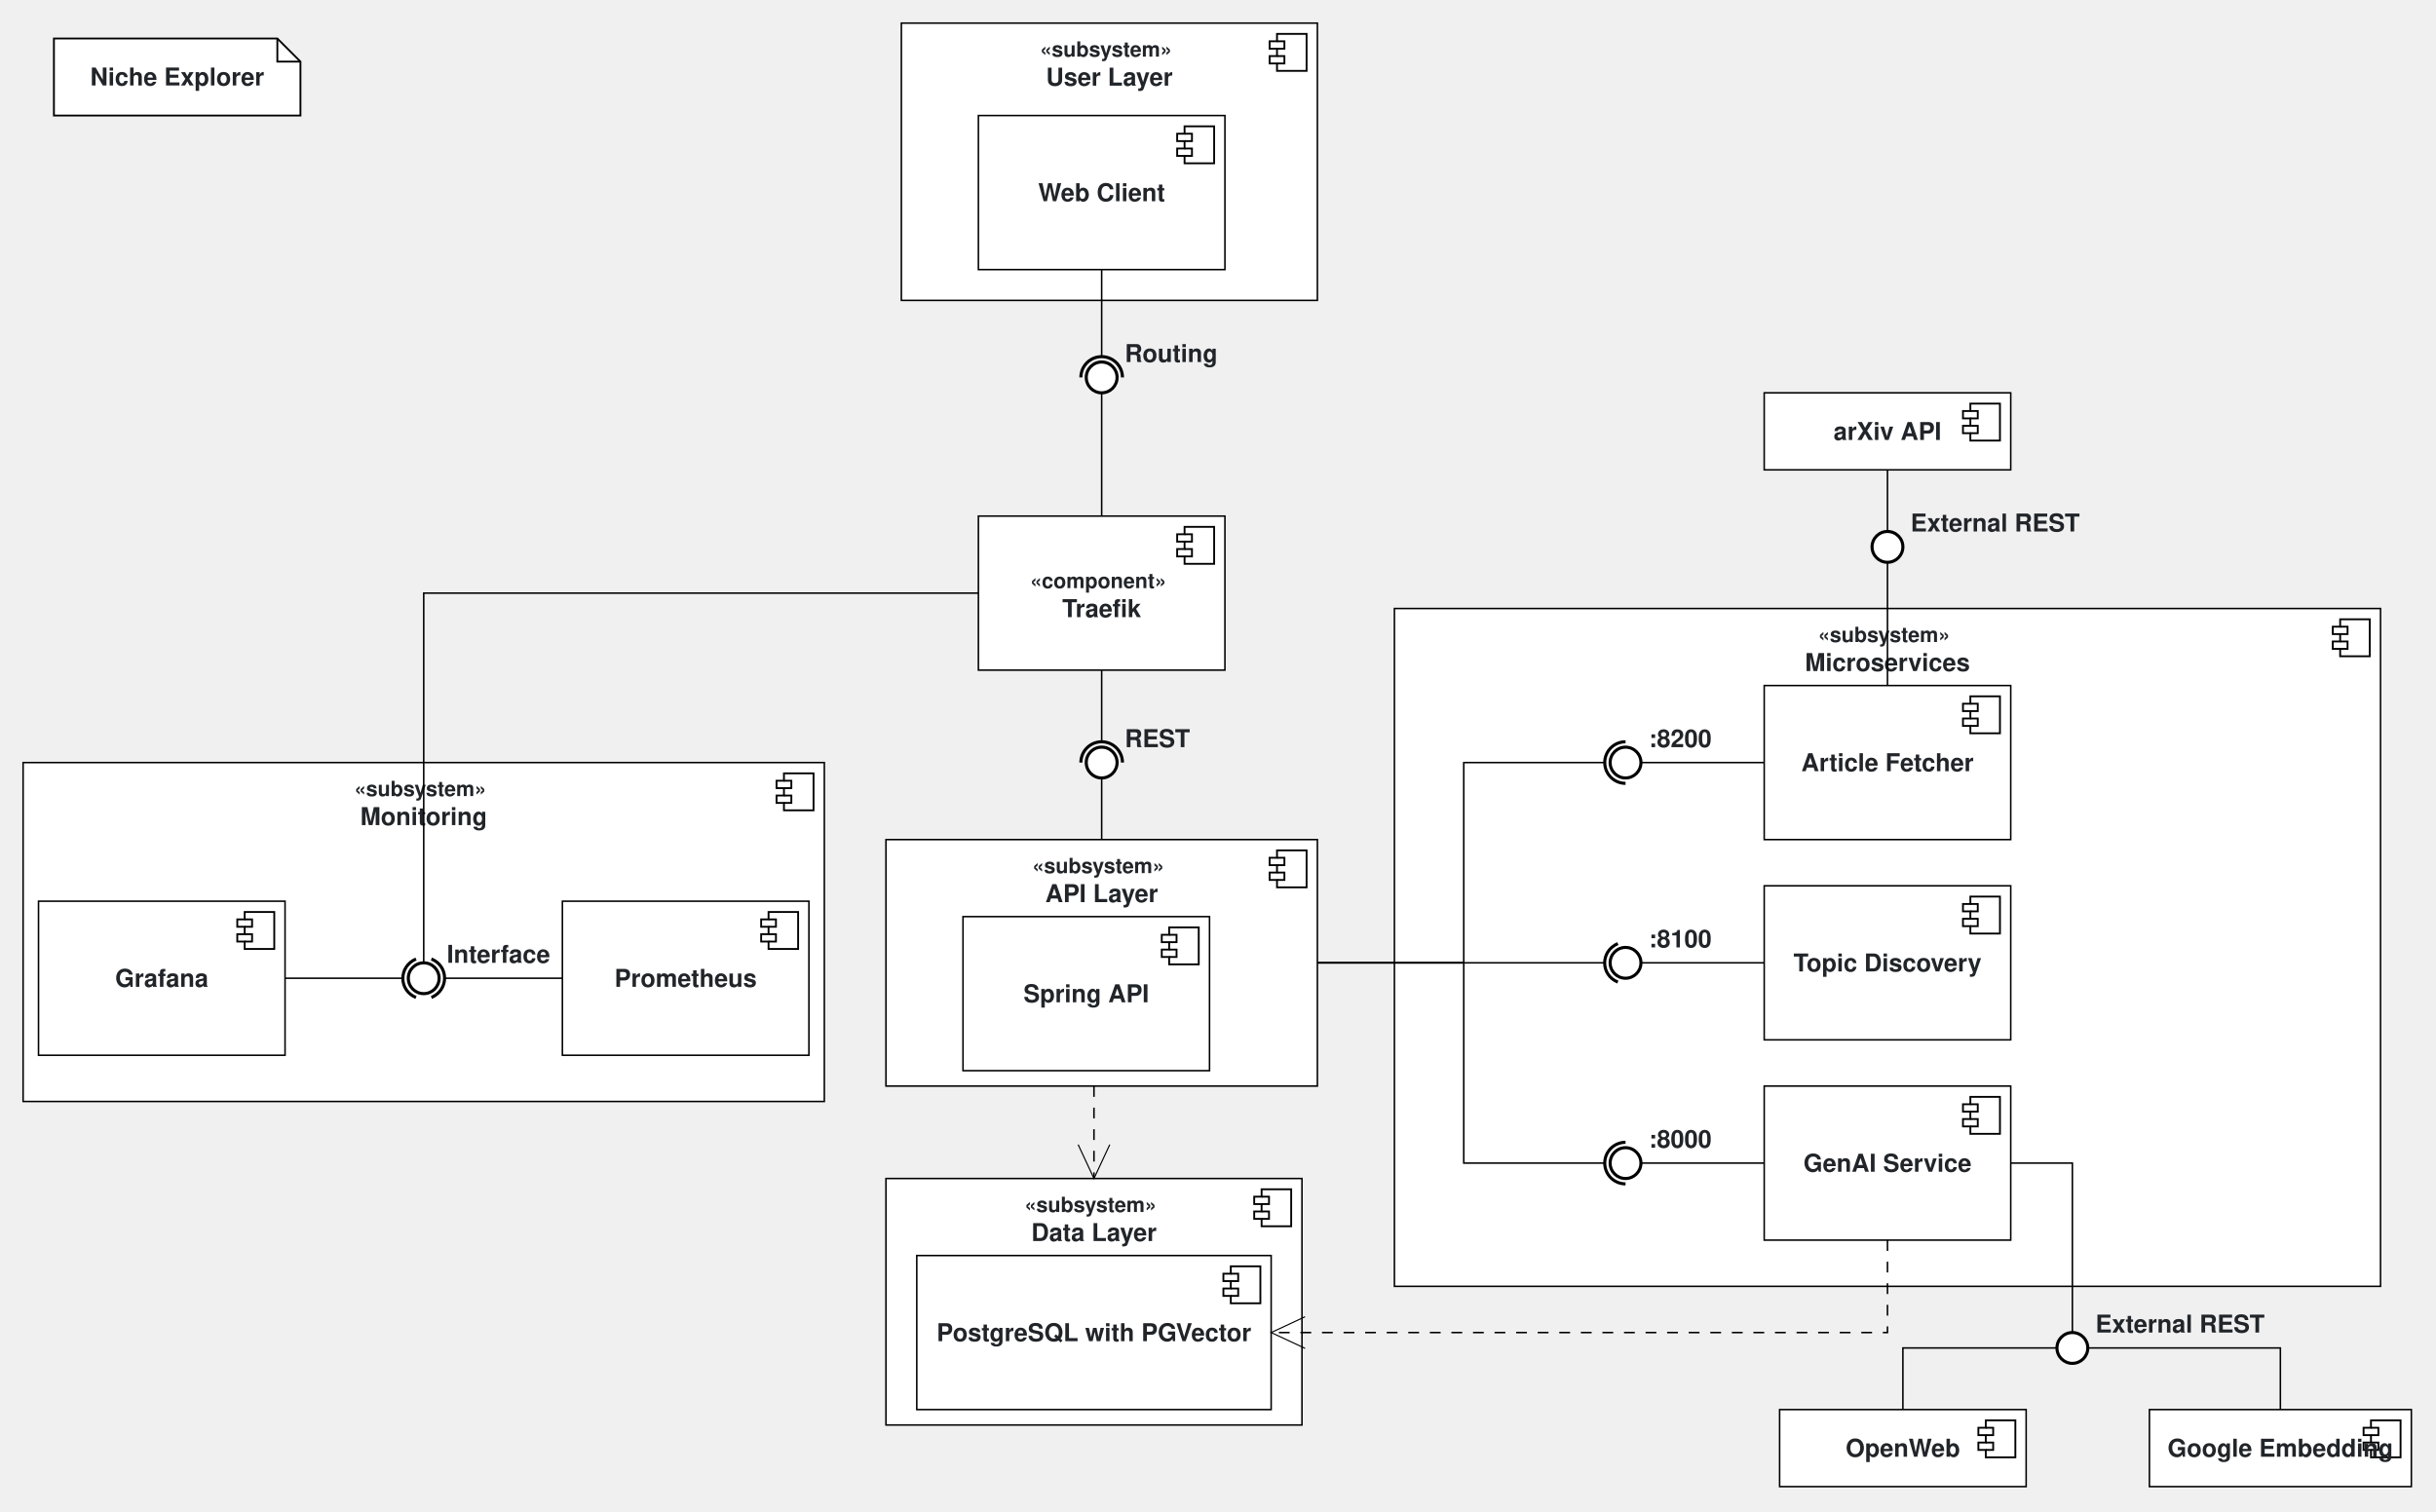
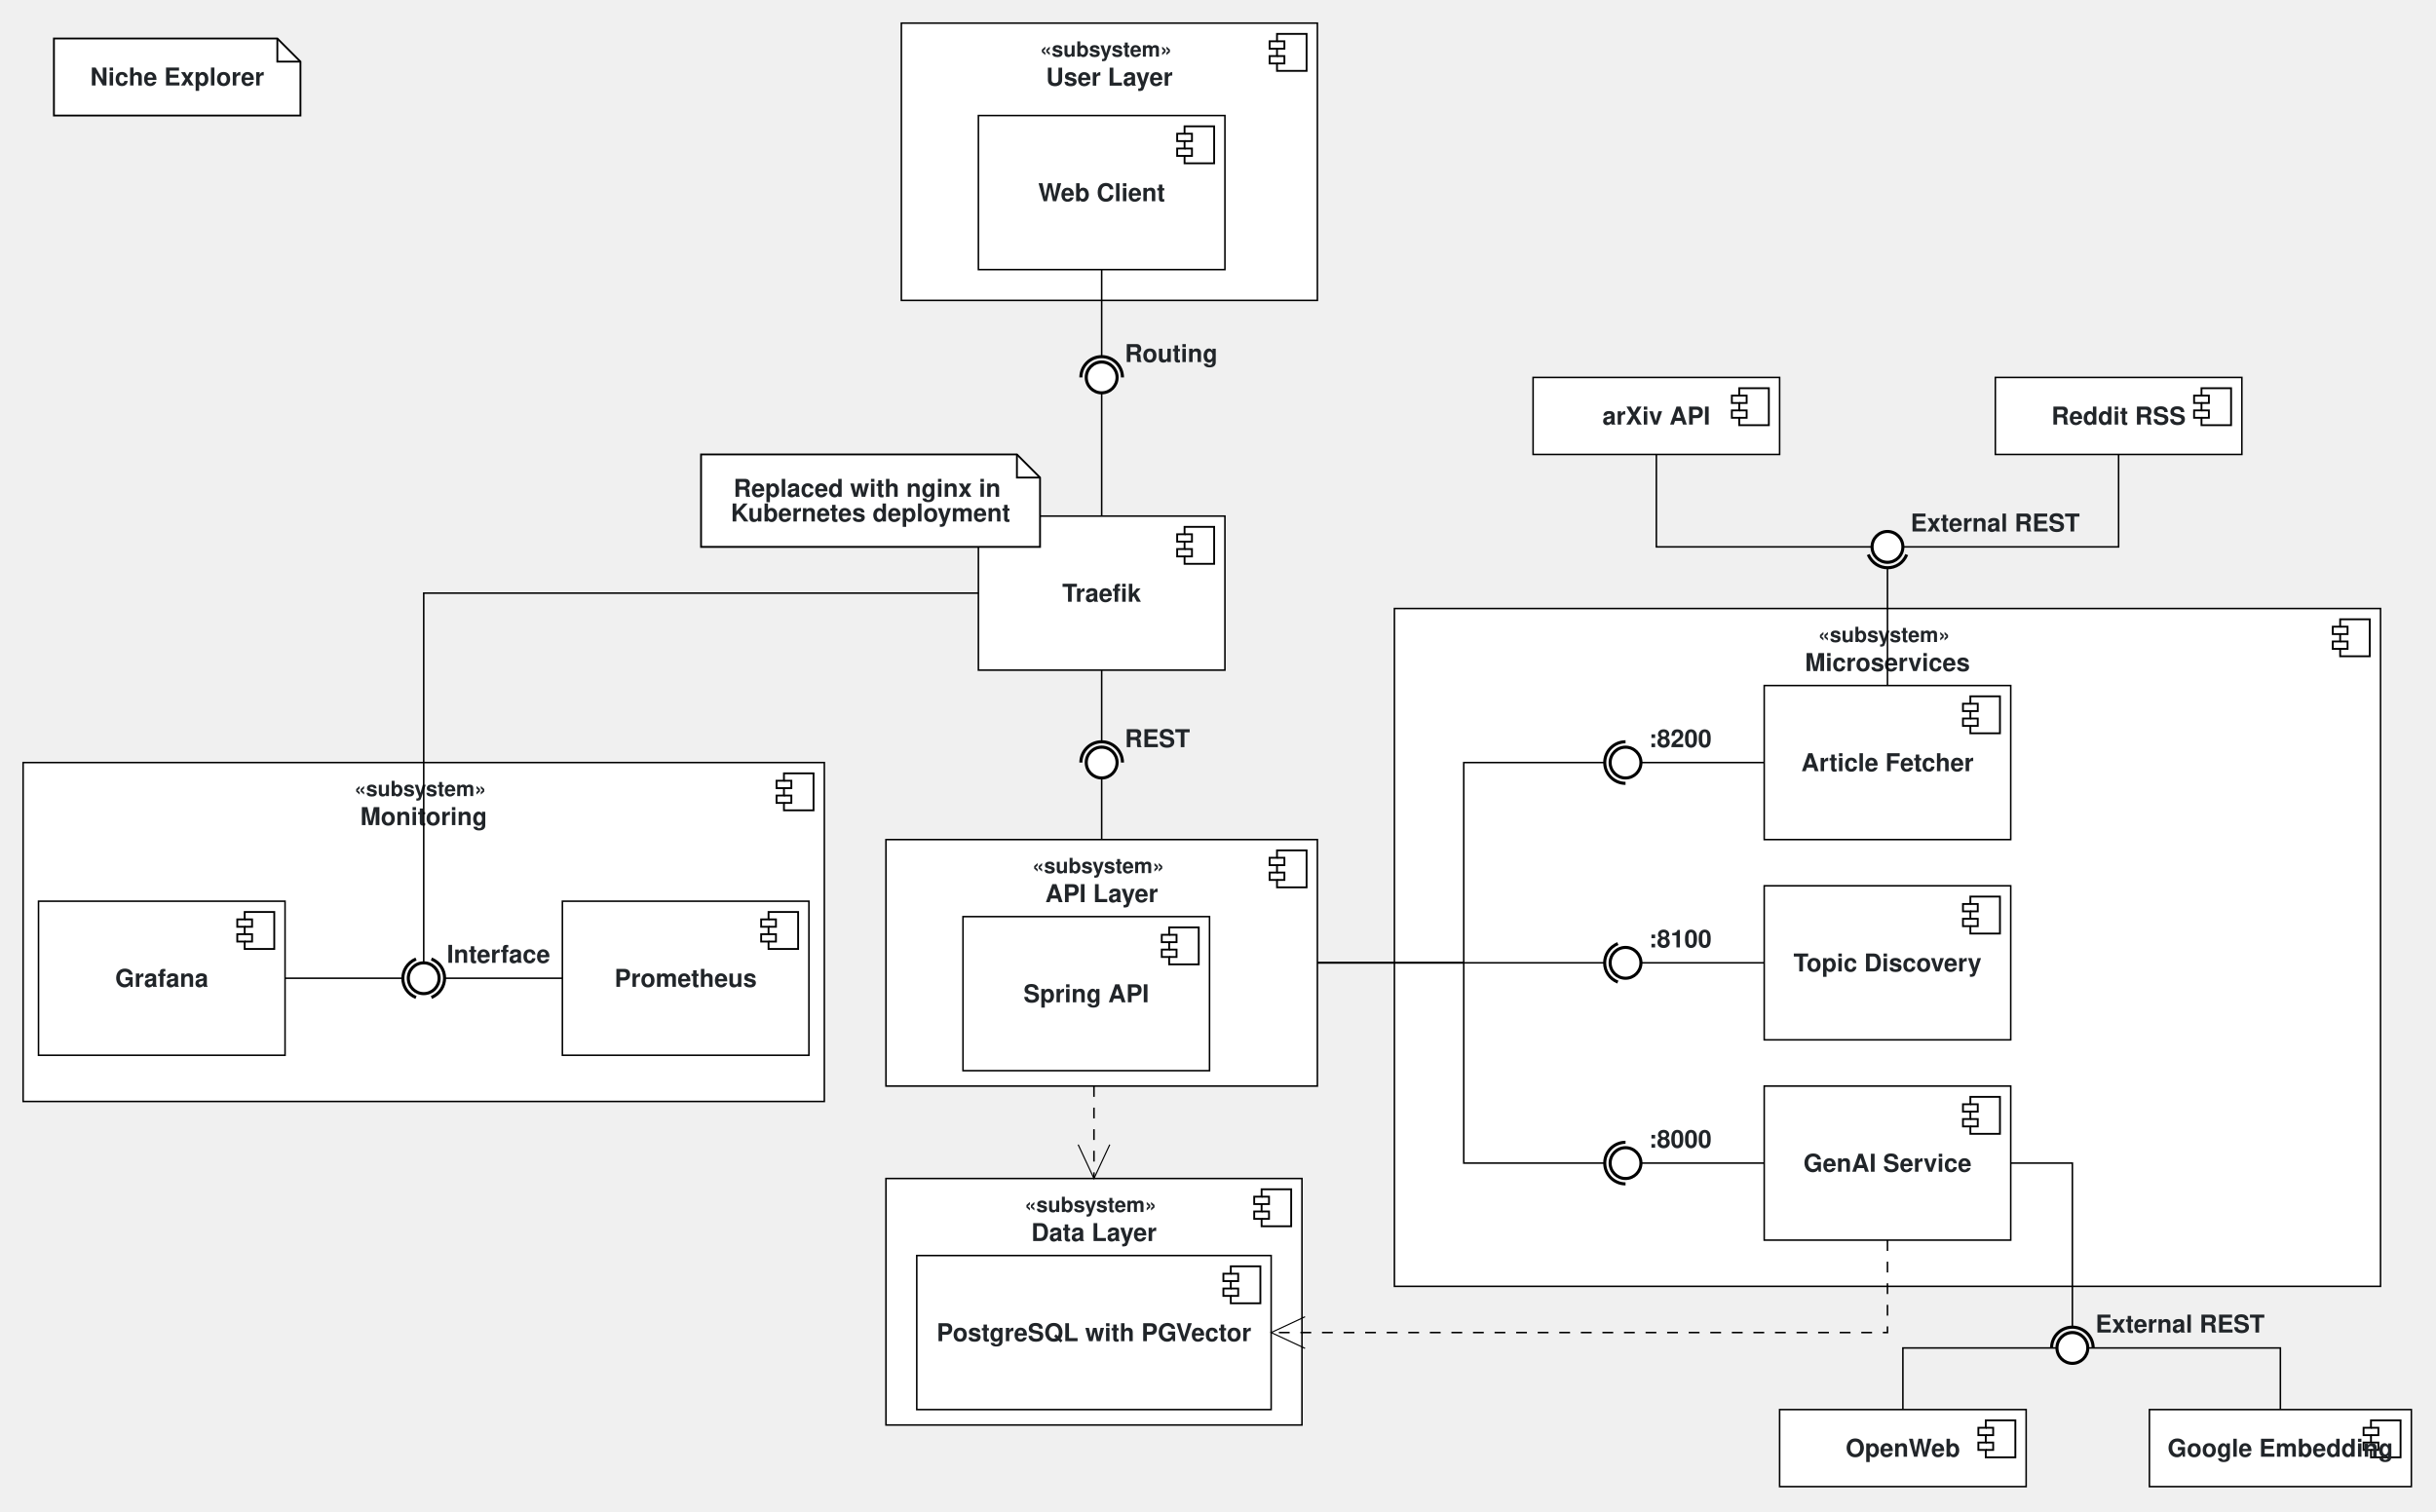
<svg xmlns="http://www.w3.org/2000/svg" width="1581" height="981" fill="#ffffff">
  <defs>
    <style>
  text {
    fill: #212529;
    font-family: Helvetica Neue, Helvetica, Arial, sans-serif;
    font-size: 16px;
  }

  marker, text {
    fill-opacity: 1;
  }

  * {
    overflow: visible;
  }
</style>
  </defs>
  <svg x="705" y="235" width="20" height="20" class="Routing" fill="#ffffff">
    <g>
      <circle cx="50%" cy="50%" r="10" stroke-width="2" stroke="black" fill="white" class="sc-iGgWBj fYmGgq" />
      <text x="25" dominant-baseline="auto" text-anchor="start" font-weight="bold" pointer-events="none">Routing</text>
    </g>
  </svg>
  <svg x="905" y="395" width="640" height="440" class="Microservices" fill="#ffffff">
    <g data-cy="uml-subsystem">
      <rect width="100%" height="100%" stroke="black" fill="white" class="sc-fqkvVR uHYUy" />
      <g transform="translate(609, 7)">
        <path d="M 4.8 0 L 24 0 L 24 24 L 4.8 24 L 4.8 19.2 L 0 19.2 L 0 14.4 L 4.8 14.4 L 4.8 9.6 L 0 9.6 L 0 4.8 L 4.8 4.8 Z" stroke-width="1.2" stroke-miterlimit="10" stroke="black" fill="white" class="sc-gEvEer fkqzOi" />
        <path d="M 4.8 4.8 L 9.6 4.8 L 9.6 9.6 L 4.8 9.6 M 4.8 14.4 L 9.6 14.4 L 9.6 19.2 L 4.8 19.2" stroke-width="1.2" stroke-miterlimit="10" stroke="black" fill="none" class="sc-gEvEer bFSwyf" />
      </g>
      <text x="50%" y="25px" dominant-baseline="middle" text-anchor="middle" font-weight="bold" pointer-events="none">
        <tspan x="50%" dy="-8" text-anchor="middle" font-size="85%">«subsystem»</tspan>
        <tspan x="50%" dy="18" text-anchor="middle">Microservices</tspan>
      </text>
    </g>
  </svg>
  <svg x="1145" y="445" width="160" height="100" class="Article Fetcher" fill="#ffffff">
    <g data-cy="uml-component">
      <rect width="100%" height="100%" stroke="black" fill="white" class="sc-fqkvVR uHYUy" />
      <g transform="translate(129, 7)">
        <path d="M 4.8 0 L 24 0 L 24 24 L 4.8 24 L 4.8 19.2 L 0 19.2 L 0 14.4 L 4.8 14.4 L 4.8 9.6 L 0 9.6 L 0 4.8 L 4.8 4.8 Z" stroke-width="1.2" stroke-miterlimit="10" stroke="black" fill="white" class="sc-gEvEer fkqzOi" />
        <path d="M 4.8 4.8 L 9.6 4.8 L 9.6 9.6 L 4.8 9.6 M 4.8 14.4 L 9.6 14.4 L 9.6 19.2 L 4.8 19.2" stroke-width="1.2" stroke-miterlimit="10" stroke="black" fill="none" class="sc-gEvEer bFSwyf" />
      </g>
      <text x="50%" y="50%" dominant-baseline="middle" text-anchor="middle" font-weight="bold" pointer-events="none">
        <tspan x="50%" dy="0" text-anchor="middle">Article Fetcher</tspan>
      </text>
    </g>
  </svg>
  <svg x="1145" y="575" width="160" height="100" class="Topic Discovery" fill="#ffffff">
    <g data-cy="uml-component">
      <rect width="100%" height="100%" stroke="black" fill="white" class="sc-fqkvVR uHYUy" />
      <g transform="translate(129, 7)">
        <path d="M 4.8 0 L 24 0 L 24 24 L 4.8 24 L 4.8 19.2 L 0 19.2 L 0 14.4 L 4.8 14.4 L 4.8 9.6 L 0 9.6 L 0 4.8 L 4.8 4.8 Z" stroke-width="1.2" stroke-miterlimit="10" stroke="black" fill="white" class="sc-gEvEer fkqzOi" />
        <path d="M 4.8 4.8 L 9.6 4.8 L 9.6 9.6 L 4.8 9.6 M 4.8 14.4 L 9.6 14.4 L 9.6 19.2 L 4.8 19.2" stroke-width="1.2" stroke-miterlimit="10" stroke="black" fill="none" class="sc-gEvEer bFSwyf" />
      </g>
      <text x="50%" y="50%" dominant-baseline="middle" text-anchor="middle" font-weight="bold" pointer-events="none">
        <tspan x="50%" dy="0" text-anchor="middle">Topic Discovery</tspan>
      </text>
    </g>
  </svg>
  <svg x="1145" y="705" width="160" height="100" class="GenAI Service" fill="#ffffff">
    <g data-cy="uml-component">
      <rect width="100%" height="100%" stroke="black" fill="white" class="sc-fqkvVR uHYUy" />
      <g transform="translate(129, 7)">
        <path d="M 4.8 0 L 24 0 L 24 24 L 4.8 24 L 4.8 19.2 L 0 19.2 L 0 14.4 L 4.8 14.4 L 4.8 9.6 L 0 9.6 L 0 4.8 L 4.8 4.8 Z" stroke-width="1.2" stroke-miterlimit="10" stroke="black" fill="white" class="sc-gEvEer fkqzOi" />
        <path d="M 4.8 4.8 L 9.6 4.8 L 9.6 9.6 L 4.8 9.6 M 4.8 14.4 L 9.6 14.4 L 9.6 19.2 L 4.8 19.2" stroke-width="1.2" stroke-miterlimit="10" stroke="black" fill="none" class="sc-gEvEer bFSwyf" />
      </g>
      <text x="50%" y="50%" dominant-baseline="middle" text-anchor="middle" font-weight="bold" pointer-events="none">
        <tspan x="50%" dy="0" text-anchor="middle">GenAI Service</tspan>
      </text>
    </g>
  </svg>
  <svg x="1045" y="615" width="20" height="20" class=":8100" fill="#ffffff">
    <g>
      <circle cx="50%" cy="50%" r="10" stroke-width="2" stroke="black" fill="white" class="sc-iGgWBj fYmGgq" />
      <text x="25" dominant-baseline="auto" text-anchor="start" font-weight="bold" pointer-events="none">:8100</text>
    </g>
  </svg>
  <svg x="1045" y="745" width="20" height="20" class=":8000" fill="#ffffff">
    <g>
      <circle cx="50%" cy="50%" r="10" stroke-width="2" stroke="black" fill="white" class="sc-iGgWBj fYmGgq" />
      <text x="25" dominant-baseline="auto" text-anchor="start" font-weight="bold" pointer-events="none">:8000</text>
    </g>
  </svg>
  <svg x="1045" y="485" width="20" height="20" class=":8200" fill="#ffffff">
    <g>
      <circle cx="50%" cy="50%" r="10" stroke-width="2" stroke="black" fill="white" class="sc-iGgWBj fYmGgq" />
      <text x="25" dominant-baseline="auto" text-anchor="start" font-weight="bold" pointer-events="none">:8200</text>
    </g>
  </svg>
  <svg x="1215" y="345" width="20" height="20" class="External REST" fill="#ffffff">
    <g>
      <circle cx="50%" cy="50%" r="10" stroke-width="2" stroke="black" fill="white" class="sc-iGgWBj fYmGgq" />
      <text x="25" dominant-baseline="auto" text-anchor="start" font-weight="bold" pointer-events="none">External REST</text>
    </g>
  </svg>
  <svg x="35" y="25" width="160" height="50" class="Niche Explorer" fill="#ffffff">
    <g>
      <path d="M 0 0 L 145 0 L 160 15 L 160 50 L 0 50 L 0 0 Z" stroke-width="1.2" stroke-miterlimit="10" stroke="black" fill="white" class="sc-gEvEer fkqzOi" />
      <path d="M 145 0 L 145 15 L 160 15" stroke-width="1.2" stroke-miterlimit="10" stroke="black" fill="none" class="sc-gEvEer bFSwyf" />
      <text x="80" y="25" text-anchor="middle" width="160" height="50" font-weight="bold" pointer-events="none">
        <tspan x="80" dy="5.5">Niche Explorer</tspan>
      </text>
    </g>
  </svg>
  <svg x="705" y="485" width="20" height="20" class="REST" fill="#ffffff">
    <g>
      <circle cx="50%" cy="50%" r="10" stroke-width="2" stroke="black" fill="white" class="sc-iGgWBj fYmGgq" />
      <text x="25" dominant-baseline="auto" text-anchor="start" font-weight="bold" pointer-events="none">REST</text>
    </g>
  </svg>
  <svg x="15" y="495" width="520" height="220" class="Monitoring" fill="#ffffff">
    <g data-cy="uml-subsystem">
      <rect width="100%" height="100%" stroke="black" fill="white" class="sc-fqkvVR uHYUy" />
      <g transform="translate(489, 7)">
        <path d="M 4.8 0 L 24 0 L 24 24 L 4.8 24 L 4.8 19.2 L 0 19.2 L 0 14.4 L 4.8 14.4 L 4.8 9.6 L 0 9.6 L 0 4.8 L 4.8 4.8 Z" stroke-width="1.2" stroke-miterlimit="10" stroke="black" fill="white" class="sc-gEvEer fkqzOi" />
        <path d="M 4.8 4.8 L 9.6 4.8 L 9.6 9.6 L 4.8 9.6 M 4.8 14.4 L 9.6 14.4 L 9.6 19.2 L 4.8 19.2" stroke-width="1.2" stroke-miterlimit="10" stroke="black" fill="none" class="sc-gEvEer bFSwyf" />
      </g>
      <text x="50%" y="25px" dominant-baseline="middle" text-anchor="middle" font-weight="bold" pointer-events="none">
        <tspan x="50%" dy="-8" text-anchor="middle" font-size="85%">«subsystem»</tspan>
        <tspan x="50%" dy="18" text-anchor="middle">Monitoring</tspan>
      </text>
    </g>
  </svg>
  <svg x="365" y="585" width="160" height="100" class="Prometheus" fill="#ffffff">
    <g data-cy="uml-component">
      <rect width="100%" height="100%" stroke="black" fill="white" class="sc-fqkvVR uHYUy" />
      <g transform="translate(129, 7)">
        <path d="M 4.8 0 L 24 0 L 24 24 L 4.8 24 L 4.8 19.2 L 0 19.2 L 0 14.4 L 4.8 14.4 L 4.8 9.6 L 0 9.6 L 0 4.8 L 4.8 4.8 Z" stroke-width="1.2" stroke-miterlimit="10" stroke="black" fill="white" class="sc-gEvEer fkqzOi" />
        <path d="M 4.8 4.8 L 9.6 4.8 L 9.6 9.6 L 4.8 9.6 M 4.8 14.4 L 9.6 14.4 L 9.6 19.2 L 4.8 19.2" stroke-width="1.2" stroke-miterlimit="10" stroke="black" fill="none" class="sc-gEvEer bFSwyf" />
      </g>
      <text x="50%" y="50%" dominant-baseline="middle" text-anchor="middle" font-weight="bold" pointer-events="none">
        <tspan x="50%" dy="0" text-anchor="middle">Prometheus</tspan>
      </text>
    </g>
  </svg>
  <svg x="25" y="585" width="160" height="100" class="Grafana" fill="#ffffff">
    <g data-cy="uml-component">
      <rect width="100%" height="100%" stroke="black" fill="white" class="sc-fqkvVR uHYUy" />
      <g transform="translate(129, 7)">
        <path d="M 4.8 0 L 24 0 L 24 24 L 4.8 24 L 4.8 19.2 L 0 19.2 L 0 14.4 L 4.8 14.4 L 4.8 9.6 L 0 9.6 L 0 4.8 L 4.8 4.8 Z" stroke-width="1.2" stroke-miterlimit="10" stroke="black" fill="white" class="sc-gEvEer fkqzOi" />
        <path d="M 4.8 4.8 L 9.6 4.8 L 9.6 9.6 L 4.8 9.6 M 4.8 14.4 L 9.6 14.4 L 9.6 19.2 L 4.8 19.2" stroke-width="1.2" stroke-miterlimit="10" stroke="black" fill="none" class="sc-gEvEer bFSwyf" />
      </g>
      <text x="50%" y="50%" dominant-baseline="middle" text-anchor="middle" font-weight="bold" pointer-events="none">
        <tspan x="50%" dy="0" text-anchor="middle">Grafana</tspan>
      </text>
    </g>
  </svg>
  <svg x="265" y="625" width="20" height="20" class="Interface" fill="#ffffff">
    <g>
      <circle cx="50%" cy="50%" r="10" stroke-width="2" stroke="black" fill="white" class="sc-iGgWBj fYmGgq" />
      <text x="25" dominant-baseline="auto" text-anchor="start" font-weight="bold" pointer-events="none">Interface</text>
    </g>
  </svg>
  <svg x="585" y="15" width="270" height="180" class="User Layer" fill="#ffffff">
    <g data-cy="uml-subsystem">
      <rect width="100%" height="100%" stroke="black" fill="white" class="sc-fqkvVR uHYUy" />
      <g transform="translate(239, 7)">
        <path d="M 4.8 0 L 24 0 L 24 24 L 4.8 24 L 4.8 19.2 L 0 19.2 L 0 14.4 L 4.8 14.4 L 4.8 9.6 L 0 9.6 L 0 4.8 L 4.8 4.8 Z" stroke-width="1.2" stroke-miterlimit="10" stroke="black" fill="white" class="sc-gEvEer fkqzOi" />
        <path d="M 4.8 4.8 L 9.6 4.8 L 9.6 9.6 L 4.8 9.6 M 4.8 14.4 L 9.6 14.4 L 9.6 19.2 L 4.8 19.2" stroke-width="1.2" stroke-miterlimit="10" stroke="black" fill="none" class="sc-gEvEer bFSwyf" />
      </g>
      <text x="50%" y="25px" dominant-baseline="middle" text-anchor="middle" font-weight="bold" pointer-events="none">
        <tspan x="50%" dy="-8" text-anchor="middle" font-size="85%">«subsystem»</tspan>
        <tspan x="50%" dy="18" text-anchor="middle">User Layer</tspan>
      </text>
    </g>
  </svg>
  <svg x="635" y="75" width="160" height="100" class="Web Client" fill="#ffffff">
    <g data-cy="uml-component">
      <rect width="100%" height="100%" stroke="black" fill="white" class="sc-fqkvVR uHYUy" />
      <g transform="translate(129, 7)">
        <path d="M 4.8 0 L 24 0 L 24 24 L 4.8 24 L 4.8 19.2 L 0 19.2 L 0 14.4 L 4.8 14.4 L 4.8 9.6 L 0 9.6 L 0 4.8 L 4.8 4.8 Z" stroke-width="1.2" stroke-miterlimit="10" stroke="black" fill="white" class="sc-gEvEer fkqzOi" />
        <path d="M 4.8 4.8 L 9.6 4.8 L 9.6 9.6 L 4.8 9.6 M 4.8 14.4 L 9.6 14.4 L 9.6 19.2 L 4.8 19.2" stroke-width="1.2" stroke-miterlimit="10" stroke="black" fill="none" class="sc-gEvEer bFSwyf" />
      </g>
      <text x="50%" y="50%" dominant-baseline="middle" text-anchor="middle" font-weight="bold" pointer-events="none">
        <tspan x="50%" dy="0" text-anchor="middle">Web Client</tspan>
      </text>
    </g>
  </svg>
  <svg x="635" y="335" width="160" height="100" class="Traefik" fill="#ffffff">
    <g data-cy="uml-component">
      <rect width="100%" height="100%" stroke="black" fill="white" class="sc-fqkvVR uHYUy" />
      <g transform="translate(129, 7)">
        <path d="M 4.8 0 L 24 0 L 24 24 L 4.8 24 L 4.8 19.2 L 0 19.2 L 0 14.4 L 4.8 14.4 L 4.8 9.6 L 0 9.6 L 0 4.8 L 4.8 4.8 Z" stroke-width="1.2" stroke-miterlimit="10" stroke="black" fill="white" class="sc-gEvEer fkqzOi" />
        <path d="M 4.8 4.8 L 9.6 4.8 L 9.6 9.6 L 4.8 9.6 M 4.8 14.4 L 9.6 14.4 L 9.6 19.2 L 4.8 19.2" stroke-width="1.2" stroke-miterlimit="10" stroke="black" fill="none" class="sc-gEvEer bFSwyf" />
      </g>
      <text x="50%" y="50%" dominant-baseline="middle" text-anchor="middle" font-weight="bold" pointer-events="none">
-         <tspan x="50%" dy="-8" text-anchor="middle" font-size="85%">«component»</tspan>
-         <tspan x="50%" dy="18" text-anchor="middle">Traefik</tspan>
+         <tspan x="50%" dy="0" text-anchor="middle">Traefik</tspan>
      </text>
    </g>
  </svg>
  <svg x="575" y="765" width="270" height="160" class="Data Layer" fill="#ffffff">
    <g data-cy="uml-subsystem">
      <rect width="100%" height="100%" stroke="black" fill="white" class="sc-fqkvVR uHYUy" />
      <g transform="translate(239, 7)">
        <path d="M 4.8 0 L 24 0 L 24 24 L 4.8 24 L 4.8 19.2 L 0 19.2 L 0 14.4 L 4.8 14.4 L 4.8 9.6 L 0 9.6 L 0 4.8 L 4.8 4.8 Z" stroke-width="1.2" stroke-miterlimit="10" stroke="black" fill="white" class="sc-gEvEer fkqzOi" />
        <path d="M 4.8 4.8 L 9.6 4.8 L 9.6 9.6 L 4.8 9.6 M 4.8 14.4 L 9.6 14.4 L 9.6 19.2 L 4.8 19.2" stroke-width="1.2" stroke-miterlimit="10" stroke="black" fill="none" class="sc-gEvEer bFSwyf" />
      </g>
      <text x="50%" y="25px" dominant-baseline="middle" text-anchor="middle" font-weight="bold" pointer-events="none">
        <tspan x="50%" dy="-8" text-anchor="middle" font-size="85%">«subsystem»</tspan>
        <tspan x="50%" dy="18" text-anchor="middle">Data Layer</tspan>
      </text>
    </g>
  </svg>
  <svg x="595" y="815" width="230" height="100" class="PostgreSQL with PGVector" fill="#ffffff">
    <g data-cy="uml-component">
      <rect width="100%" height="100%" stroke="black" fill="white" class="sc-fqkvVR uHYUy" />
      <g transform="translate(199, 7)">
        <path d="M 4.8 0 L 24 0 L 24 24 L 4.8 24 L 4.8 19.2 L 0 19.2 L 0 14.4 L 4.8 14.4 L 4.8 9.6 L 0 9.6 L 0 4.8 L 4.8 4.8 Z" stroke-width="1.2" stroke-miterlimit="10" stroke="black" fill="white" class="sc-gEvEer fkqzOi" />
        <path d="M 4.8 4.8 L 9.6 4.8 L 9.6 9.6 L 4.8 9.6 M 4.8 14.4 L 9.6 14.4 L 9.6 19.2 L 4.8 19.2" stroke-width="1.2" stroke-miterlimit="10" stroke="black" fill="none" class="sc-gEvEer bFSwyf" />
      </g>
      <text x="50%" y="50%" dominant-baseline="middle" text-anchor="middle" font-weight="bold" pointer-events="none">
        <tspan x="50%" dy="0" text-anchor="middle">PostgreSQL with PGVector</tspan>
      </text>
    </g>
  </svg>
  <svg x="575" y="545" width="280" height="160" class="API Layer" fill="#ffffff">
    <g data-cy="uml-subsystem">
      <rect width="100%" height="100%" stroke="black" fill="white" class="sc-fqkvVR uHYUy" />
      <g transform="translate(249, 7)">
        <path d="M 4.8 0 L 24 0 L 24 24 L 4.8 24 L 4.8 19.2 L 0 19.2 L 0 14.4 L 4.8 14.4 L 4.8 9.6 L 0 9.6 L 0 4.8 L 4.8 4.8 Z" stroke-width="1.2" stroke-miterlimit="10" stroke="black" fill="white" class="sc-gEvEer fkqzOi" />
        <path d="M 4.8 4.8 L 9.6 4.8 L 9.6 9.6 L 4.8 9.6 M 4.8 14.4 L 9.6 14.4 L 9.6 19.2 L 4.8 19.2" stroke-width="1.2" stroke-miterlimit="10" stroke="black" fill="none" class="sc-gEvEer bFSwyf" />
      </g>
      <text x="50%" y="25px" dominant-baseline="middle" text-anchor="middle" font-weight="bold" pointer-events="none">
        <tspan x="50%" dy="-8" text-anchor="middle" font-size="85%">«subsystem»</tspan>
        <tspan x="50%" dy="18" text-anchor="middle">API Layer</tspan>
      </text>
    </g>
  </svg>
  <svg x="625" y="595" width="160" height="100" class="Spring API" fill="#ffffff">
    <g data-cy="uml-component">
      <rect width="100%" height="100%" stroke="black" fill="white" class="sc-fqkvVR uHYUy" />
      <g transform="translate(129, 7)">
        <path d="M 4.8 0 L 24 0 L 24 24 L 4.8 24 L 4.8 19.2 L 0 19.2 L 0 14.4 L 4.8 14.4 L 4.8 9.6 L 0 9.6 L 0 4.8 L 4.8 4.8 Z" stroke-width="1.2" stroke-miterlimit="10" stroke="black" fill="white" class="sc-gEvEer fkqzOi" />
        <path d="M 4.8 4.8 L 9.6 4.8 L 9.6 9.6 L 4.8 9.6 M 4.8 14.4 L 9.6 14.4 L 9.6 19.2 L 4.8 19.2" stroke-width="1.2" stroke-miterlimit="10" stroke="black" fill="none" class="sc-gEvEer bFSwyf" />
      </g>
      <text x="50%" y="50%" dominant-baseline="middle" text-anchor="middle" font-weight="bold" pointer-events="none">
        <tspan x="50%" dy="0" text-anchor="middle">Spring API</tspan>
      </text>
    </g>
  </svg>
-   <svg x="1145" y="255" width="160" height="50" class="arXiv API" fill="#ffffff">
+   <svg x="995" y="245" width="160" height="50" class="arXiv API" fill="#ffffff">
    <g data-cy="uml-component">
      <rect width="100%" height="100%" stroke="black" fill="white" class="sc-fqkvVR uHYUy" />
      <g transform="translate(129, 7)">
        <path d="M 4.8 0 L 24 0 L 24 24 L 4.8 24 L 4.8 19.2 L 0 19.2 L 0 14.4 L 4.8 14.4 L 4.8 9.6 L 0 9.6 L 0 4.8 L 4.8 4.8 Z" stroke-width="1.2" stroke-miterlimit="10" stroke="black" fill="white" class="sc-gEvEer fkqzOi" />
        <path d="M 4.8 4.8 L 9.6 4.8 L 9.6 9.6 L 4.8 9.6 M 4.8 14.4 L 9.6 14.4 L 9.6 19.2 L 4.8 19.2" stroke-width="1.2" stroke-miterlimit="10" stroke="black" fill="none" class="sc-gEvEer bFSwyf" />
      </g>
      <text x="50%" y="50%" dominant-baseline="middle" text-anchor="middle" font-weight="bold" pointer-events="none">
        <tspan x="50%" dy="0" text-anchor="middle">arXiv API</tspan>
      </text>
    </g>
  </svg>
+   <svg x="1395" y="915" width="170" height="50" class="Google Embedding" fill="#ffffff">
+     <g data-cy="uml-component">
+       <rect width="100%" height="100%" stroke="black" fill="white" class="sc-fqkvVR uHYUy" />
+       <g transform="translate(139, 7)">
+         <path d="M 4.8 0 L 24 0 L 24 24 L 4.8 24 L 4.8 19.2 L 0 19.2 L 0 14.4 L 4.8 14.4 L 4.8 9.6 L 0 9.6 L 0 4.8 L 4.8 4.8 Z" stroke-width="1.2" stroke-miterlimit="10" stroke="black" fill="white" class="sc-gEvEer fkqzOi" />
+         <path d="M 4.8 4.8 L 9.6 4.8 L 9.6 9.6 L 4.8 9.6 M 4.8 14.4 L 9.6 14.4 L 9.6 19.2 L 4.8 19.2" stroke-width="1.2" stroke-miterlimit="10" stroke="black" fill="none" class="sc-gEvEer bFSwyf" />
+       </g>
+       <text x="50%" y="50%" dominant-baseline="middle" text-anchor="middle" font-weight="bold" pointer-events="none">
+         <tspan x="50%" dy="0" text-anchor="middle">Google Embedding</tspan>
+       </text>
+     </g>
+   </svg>
  <svg x="1335" y="865" width="20" height="20" class="External REST" fill="#ffffff">
    <g>
      <circle cx="50%" cy="50%" r="10" stroke-width="2" stroke="black" fill="white" class="sc-iGgWBj fYmGgq" />
      <text x="25" dominant-baseline="auto" text-anchor="start" font-weight="bold" pointer-events="none">External REST</text>
    </g>
  </svg>
  <svg x="1155" y="915" width="160" height="50" class="OpenWeb" fill="#ffffff">
    <g data-cy="uml-component">
      <rect width="100%" height="100%" stroke="black" fill="white" class="sc-fqkvVR uHYUy" />
      <g transform="translate(129, 7)">
        <path d="M 4.8 0 L 24 0 L 24 24 L 4.8 24 L 4.8 19.2 L 0 19.2 L 0 14.4 L 4.8 14.4 L 4.8 9.6 L 0 9.6 L 0 4.8 L 4.8 4.8 Z" stroke-width="1.2" stroke-miterlimit="10" stroke="black" fill="white" class="sc-gEvEer fkqzOi" />
        <path d="M 4.8 4.8 L 9.6 4.8 L 9.6 9.6 L 4.8 9.6 M 4.8 14.4 L 9.6 14.4 L 9.6 19.2 L 4.8 19.2" stroke-width="1.2" stroke-miterlimit="10" stroke="black" fill="none" class="sc-gEvEer bFSwyf" />
      </g>
      <text x="50%" y="50%" dominant-baseline="middle" text-anchor="middle" font-weight="bold" pointer-events="none">
        <tspan x="50%" dy="0" text-anchor="middle">OpenWeb</tspan>
      </text>
    </g>
  </svg>
-   <svg x="1395" y="915" width="170" height="50" class="Google Embedding" fill="#ffffff">
-     <g data-cy="uml-component">
-       <rect width="100%" height="100%" stroke="black" fill="white" class="sc-fqkvVR uHYUy" />
-       <g transform="translate(139, 7)">
-         <path d="M 4.8 0 L 24 0 L 24 24 L 4.8 24 L 4.8 19.2 L 0 19.2 L 0 14.4 L 4.8 14.4 L 4.8 9.6 L 0 9.6 L 0 4.8 L 4.8 4.8 Z" stroke-width="1.2" stroke-miterlimit="10" stroke="black" fill="white" class="sc-gEvEer fkqzOi" />
-         <path d="M 4.8 4.8 L 9.6 4.8 L 9.6 9.6 L 4.8 9.6 M 4.8 14.4 L 9.6 14.4 L 9.6 19.2 L 4.8 19.2" stroke-width="1.2" stroke-miterlimit="10" stroke="black" fill="none" class="sc-gEvEer bFSwyf" />
-       </g>
-       <text x="50%" y="50%" dominant-baseline="middle" text-anchor="middle" font-weight="bold" pointer-events="none">
-         <tspan x="50%" dy="0" text-anchor="middle">Google Embedding</tspan>
+   <svg x="455" y="295" width="220" height="60" class="Replaced with nginx in Kubernetes deployment" fill="#ffffff">
+     <g>
+       <path d="M 0 0 L 205 0 L 220 15 L 220 60 L 0 60 L 0 0 Z" stroke-width="1.2" stroke-miterlimit="10" stroke="black" fill="white" class="sc-gEvEer fkqzOi" />
+       <path d="M 205 0 L 205 15 L 220 15" stroke-width="1.2" stroke-miterlimit="10" stroke="black" fill="none" class="sc-gEvEer bFSwyf" />
+       <text x="110" y="30" text-anchor="middle" width="220" height="60" font-weight="bold" pointer-events="none">
+         <tspan x="110" dy="-2.5">Replaced with nginx in</tspan>
+         <tspan x="110" dy="16">Kubernetes deployment</tspan>
+       </text>
+     </g>
+   </svg>
+   <svg x="1295" y="245" width="160" height="50" class="Reddit RSS" fill="#ffffff">
+     <g data-cy="uml-component">
+       <rect width="100%" height="100%" stroke="black" fill="white" class="sc-fqkvVR uHYUy" />
+       <g transform="translate(129, 7)">
+         <path d="M 4.8 0 L 24 0 L 24 24 L 4.8 24 L 4.8 19.2 L 0 19.2 L 0 14.4 L 4.8 14.4 L 4.8 9.6 L 0 9.6 L 0 4.8 L 4.8 4.8 Z" stroke-width="1.2" stroke-miterlimit="10" stroke="black" fill="white" class="sc-gEvEer fkqzOi" />
+         <path d="M 4.8 4.8 L 9.6 4.8 L 9.6 9.6 L 4.8 9.6 M 4.8 14.4 L 9.6 14.4 L 9.6 19.2 L 4.8 19.2" stroke-width="1.2" stroke-miterlimit="10" stroke="black" fill="none" class="sc-gEvEer bFSwyf" />
+       </g>
+       <text x="50%" y="50%" dominant-baseline="middle" text-anchor="middle" font-weight="bold" pointer-events="none">
+         <tspan x="50%" dy="0" text-anchor="middle">Reddit RSS</tspan>
      </text>
    </g>
  </svg>
  <svg x="715" y="255" width="1" height="80" class="" fill="#ffffff">
    <g>
      <polyline points="0 0,0 80" stroke="black" fill="none" class="sc-aXZVg eMElBf" />
+     </g>
+   </svg>
+   <svg x="1305" y="755" width="54" height="124" class="" fill="#ffffff">
+     <g>
+       <marker id="marker-d25cbb19-fe7a-4041-ab36-375055ab9011" viewBox="0 0 27 27" markerWidth="27" markerHeight="27" refX="0" refY="0" orient="auto" markerUnits="strokeWidth">
+         <path d="M 13 -13.5 a 1 1 0 0 0 0 27" stroke-width="2" stroke="black" fill="none" class="sc-gEvEer bFSwyf" />
+       </marker>
+       <polyline points="0 0,40 0,40 107" stroke-width="1" marker-end="url(#marker-d25cbb19-fe7a-4041-ab36-375055ab9011)" stroke="black" fill="none" class="sc-aXZVg eMElBf" />
    </g>
  </svg>
  <svg x="275" y="385" width="360" height="240" class="" fill="#ffffff">
    <g>
      <polyline points="0 240,0 0,360 0" stroke="black" fill="none" class="sc-aXZVg eMElBf" />
    </g>
  </svg>
  <svg x="272" y="622" width="93" height="27" class="" fill="#ffffff">
    <g>
      <marker id="marker-850e1910-f7dd-4f58-b05e-65f6d036e165" viewBox="0 0 27 27" markerWidth="27" markerHeight="27" refX="0" refY="0" orient="auto" markerUnits="strokeWidth">
        <path d="M 8 -12.5 C -3.5 -7.5 -3.3 7.9 8 12.5" stroke-width="2" stroke="black" fill="none" class="sc-gEvEer bFSwyf" />
      </marker>
      <polyline points="93 13,16 13" stroke-width="1" marker-end="url(#marker-850e1910-f7dd-4f58-b05e-65f6d036e165)" stroke="black" fill="none" class="sc-aXZVg eMElBf" />
    </g>
  </svg>
  <svg x="185" y="622" width="94" height="27" class="" fill="#ffffff">
    <g>
      <marker id="marker-9d505d64-387c-40bf-a3ae-663228fc5ddb" viewBox="0 0 27 27" markerWidth="27" markerHeight="27" refX="0" refY="0" orient="auto" markerUnits="strokeWidth">
        <path d="M 8 -12.5 C -3.5 -7.5 -3.3 7.9 8 12.5" stroke-width="2" stroke="black" fill="none" class="sc-gEvEer bFSwyf" />
      </marker>
      <polyline points="0 13,77 13" stroke-width="1" marker-end="url(#marker-9d505d64-387c-40bf-a3ae-663228fc5ddb)" stroke="black" fill="none" class="sc-aXZVg eMElBf" />
    </g>
  </svg>
  <svg x="710" y="705" width="1" height="60" class="" fill="#ffffff">
    <g>
      <marker id="marker-a34b89aa-b1cc-4bf6-a3ce-26568cbb9110" viewBox="0 0 30 30" markerWidth="22" markerHeight="30" refX="30" refY="15" orient="auto" markerUnits="strokeWidth">
        <path d="M0,29 L30,15 L0,1" stroke="black" fill="none" class="sc-gEvEer bFSwyf" />
      </marker>
      <polyline points="0 0,0 60" stroke-width="1" stroke-dasharray="7" marker-end="url(#marker-a34b89aa-b1cc-4bf6-a3ce-26568cbb9110)" stroke="black" fill="none" class="sc-aXZVg eMElBf" />
    </g>
  </svg>
-   <svg x="1225" y="365" width="1" height="80" class="" fill="#ffffff">
-     <g>
-       <polyline points="0 0,0 80" stroke="black" fill="none" class="sc-aXZVg eMElBf" />
+   <svg x="1212" y="352" width="27" height="93" class="" fill="#ffffff">
+     <g>
+       <marker id="marker-698d7460-1714-4d70-a7e7-75ddcdb4580f" viewBox="0 0 27 27" markerWidth="27" markerHeight="27" refX="0" refY="0" orient="auto" markerUnits="strokeWidth">
+         <path d="M 8 -12.5 C -3.5 -7.5 -3.3 7.9 8 12.5" stroke-width="2" stroke="black" fill="none" class="sc-gEvEer bFSwyf" />
+       </marker>
+       <polyline points="13 93,13 16" stroke-width="1" marker-end="url(#marker-698d7460-1714-4d70-a7e7-75ddcdb4580f)" stroke="black" fill="none" class="sc-aXZVg eMElBf" />
    </g>
  </svg>
  <svg x="855" y="612" width="204" height="27" class="" fill="#ffffff">
    <g>
      <marker id="marker-3e52413c-9dd6-4608-a898-03fcaec28165" viewBox="0 0 27 27" markerWidth="27" markerHeight="27" refX="0" refY="0" orient="auto" markerUnits="strokeWidth">
        <path d="M 8 -12.5 C -3.5 -7.5 -3.3 7.9 8 12.5" stroke-width="2" stroke="black" fill="none" class="sc-gEvEer bFSwyf" />
      </marker>
      <polyline points="0 13,187 13" stroke-width="1" marker-end="url(#marker-3e52413c-9dd6-4608-a898-03fcaec28165)" stroke="black" fill="none" class="sc-aXZVg eMElBf" />
    </g>
  </svg>
  <svg x="1065" y="625" width="80" height="1" class="" fill="#ffffff">
    <g>
      <polyline points="80 0,0 0" stroke="black" fill="none" class="sc-aXZVg eMElBf" />
    </g>
  </svg>
  <svg x="855" y="625" width="204" height="144" class="" fill="#ffffff">
    <g>
      <marker id="marker-b2fa2c81-e3d9-4fcd-a862-4f4d17b4f397" viewBox="0 0 27 27" markerWidth="27" markerHeight="27" refX="0" refY="0" orient="auto" markerUnits="strokeWidth">
        <path d="M 13 -13.5 a 1 1 0 0 0 0 27" stroke-width="2" stroke="black" fill="none" class="sc-gEvEer bFSwyf" />
      </marker>
      <polyline points="0 0,95 0,95 130,187 130" stroke-width="1" marker-end="url(#marker-b2fa2c81-e3d9-4fcd-a862-4f4d17b4f397)" stroke="black" fill="none" class="sc-aXZVg eMElBf" />
    </g>
  </svg>
  <svg x="1065" y="755" width="80" height="1" class="" fill="#ffffff">
    <g>
      <polyline points="0 0,80 0" stroke="black" fill="none" class="sc-aXZVg eMElBf" />
    </g>
  </svg>
  <svg x="702" y="175" width="27" height="74" class="" fill="#ffffff">
    <g>
      <marker id="marker-104ee4b1-6a32-4d56-9687-a79fbe1cd0d8" viewBox="0 0 27 27" markerWidth="27" markerHeight="27" refX="0" refY="0" orient="auto" markerUnits="strokeWidth">
        <path d="M 13 -13.5 a 1 1 0 0 0 0 27" stroke-width="2" stroke="black" fill="none" class="sc-gEvEer bFSwyf" />
      </marker>
      <polyline points="13 0,13 40,13 20,13 57" stroke-width="1" marker-end="url(#marker-104ee4b1-6a32-4d56-9687-a79fbe1cd0d8)" stroke="black" fill="none" class="sc-aXZVg eMElBf" />
    </g>
  </svg>
  <svg x="825" y="805" width="400" height="60" class="" fill="#ffffff">
    <g>
      <marker id="marker-39e1a579-ff28-4389-8cca-7bc6856238b1" viewBox="0 0 30 30" markerWidth="22" markerHeight="30" refX="30" refY="15" orient="auto" markerUnits="strokeWidth">
        <path d="M0,29 L30,15 L0,1" stroke="black" fill="none" class="sc-gEvEer bFSwyf" />
      </marker>
      <polyline points="400 0,400 60,0 60" stroke-width="1" stroke-dasharray="7" marker-end="url(#marker-39e1a579-ff28-4389-8cca-7bc6856238b1)" stroke="black" fill="none" class="sc-aXZVg eMElBf" />
    </g>
  </svg>
  <svg x="1065" y="495" width="80" height="1" class="" fill="#ffffff">
    <g>
      <polyline points="0 0,80 0" stroke="black" fill="none" class="sc-aXZVg eMElBf" />
    </g>
  </svg>
-   <svg x="1225" y="305" width="1" height="40" class="" fill="#ffffff">
-     <g>
-       <polyline points="0 0,0 40,0 0,0 40" stroke="black" fill="none" class="sc-aXZVg eMElBf" />
-     </g>
-   </svg>
  <svg x="855" y="482" width="204" height="143" class="" fill="#ffffff">
    <g>
      <marker id="marker-f2c0e65b-d6e4-45d9-a222-1cfebc23552a" viewBox="0 0 27 27" markerWidth="27" markerHeight="27" refX="0" refY="0" orient="auto" markerUnits="strokeWidth">
        <path d="M 13 -13.5 a 1 1 0 0 0 0 27" stroke-width="2" stroke="black" fill="none" class="sc-gEvEer bFSwyf" />
      </marker>
      <polyline points="0 143,95 143,95 13,187 13" stroke-width="1" marker-end="url(#marker-f2c0e65b-d6e4-45d9-a222-1cfebc23552a)" stroke="black" fill="none" class="sc-aXZVg eMElBf" />
    </g>
  </svg>
  <svg x="702" y="435" width="27" height="64" class="" fill="#ffffff">
    <g>
      <marker id="marker-f61a689d-f3bd-417e-bb07-b9722aba6da3" viewBox="0 0 27 27" markerWidth="27" markerHeight="27" refX="0" refY="0" orient="auto" markerUnits="strokeWidth">
        <path d="M 13 -13.5 a 1 1 0 0 0 0 27" stroke-width="2" stroke="black" fill="none" class="sc-gEvEer bFSwyf" />
      </marker>
      <polyline points="13 0,13 40,13 10,13 47" stroke-width="1" marker-end="url(#marker-f61a689d-f3bd-417e-bb07-b9722aba6da3)" stroke="black" fill="none" class="sc-aXZVg eMElBf" />
    </g>
  </svg>
  <svg x="1235" y="875" width="100" height="40" class="" fill="#ffffff">
    <g>
      <polyline points="100 0,0 0,0 40" stroke="black" fill="none" class="sc-aXZVg eMElBf" />
    </g>
  </svg>
  <svg x="1355" y="875" width="125" height="40" class="" fill="#ffffff">
    <g>
      <polyline points="0 0,125 0,125 40" stroke="black" fill="none" class="sc-aXZVg eMElBf" />
    </g>
  </svg>
-   <svg x="1305" y="755" width="40" height="110" class="" fill="#ffffff">
-     <g>
-       <polyline points="40 110,40 0,0 0" stroke="black" fill="none" class="sc-aXZVg eMElBf" />
-     </g>
-   </svg>
  <svg x="715" y="505" width="1" height="40" class="" fill="#ffffff">
    <g>
      <polyline points="0 0,0 40,0 0,0 40" stroke="black" fill="none" class="sc-aXZVg eMElBf" />
    </g>
  </svg>
+   <svg x="1235" y="295" width="140" height="60" class="" fill="#ffffff">
+     <g>
+       <polyline points="140 0,140 60,0 60" stroke="black" fill="none" class="sc-aXZVg eMElBf" />
+     </g>
+   </svg>
+   <svg x="1075" y="295" width="140" height="60" class="" fill="#ffffff">
+     <g>
+       <polyline points="0 0,0 60,140 60" stroke="black" fill="none" class="sc-aXZVg eMElBf" />
+     </g>
+   </svg>
</svg>
